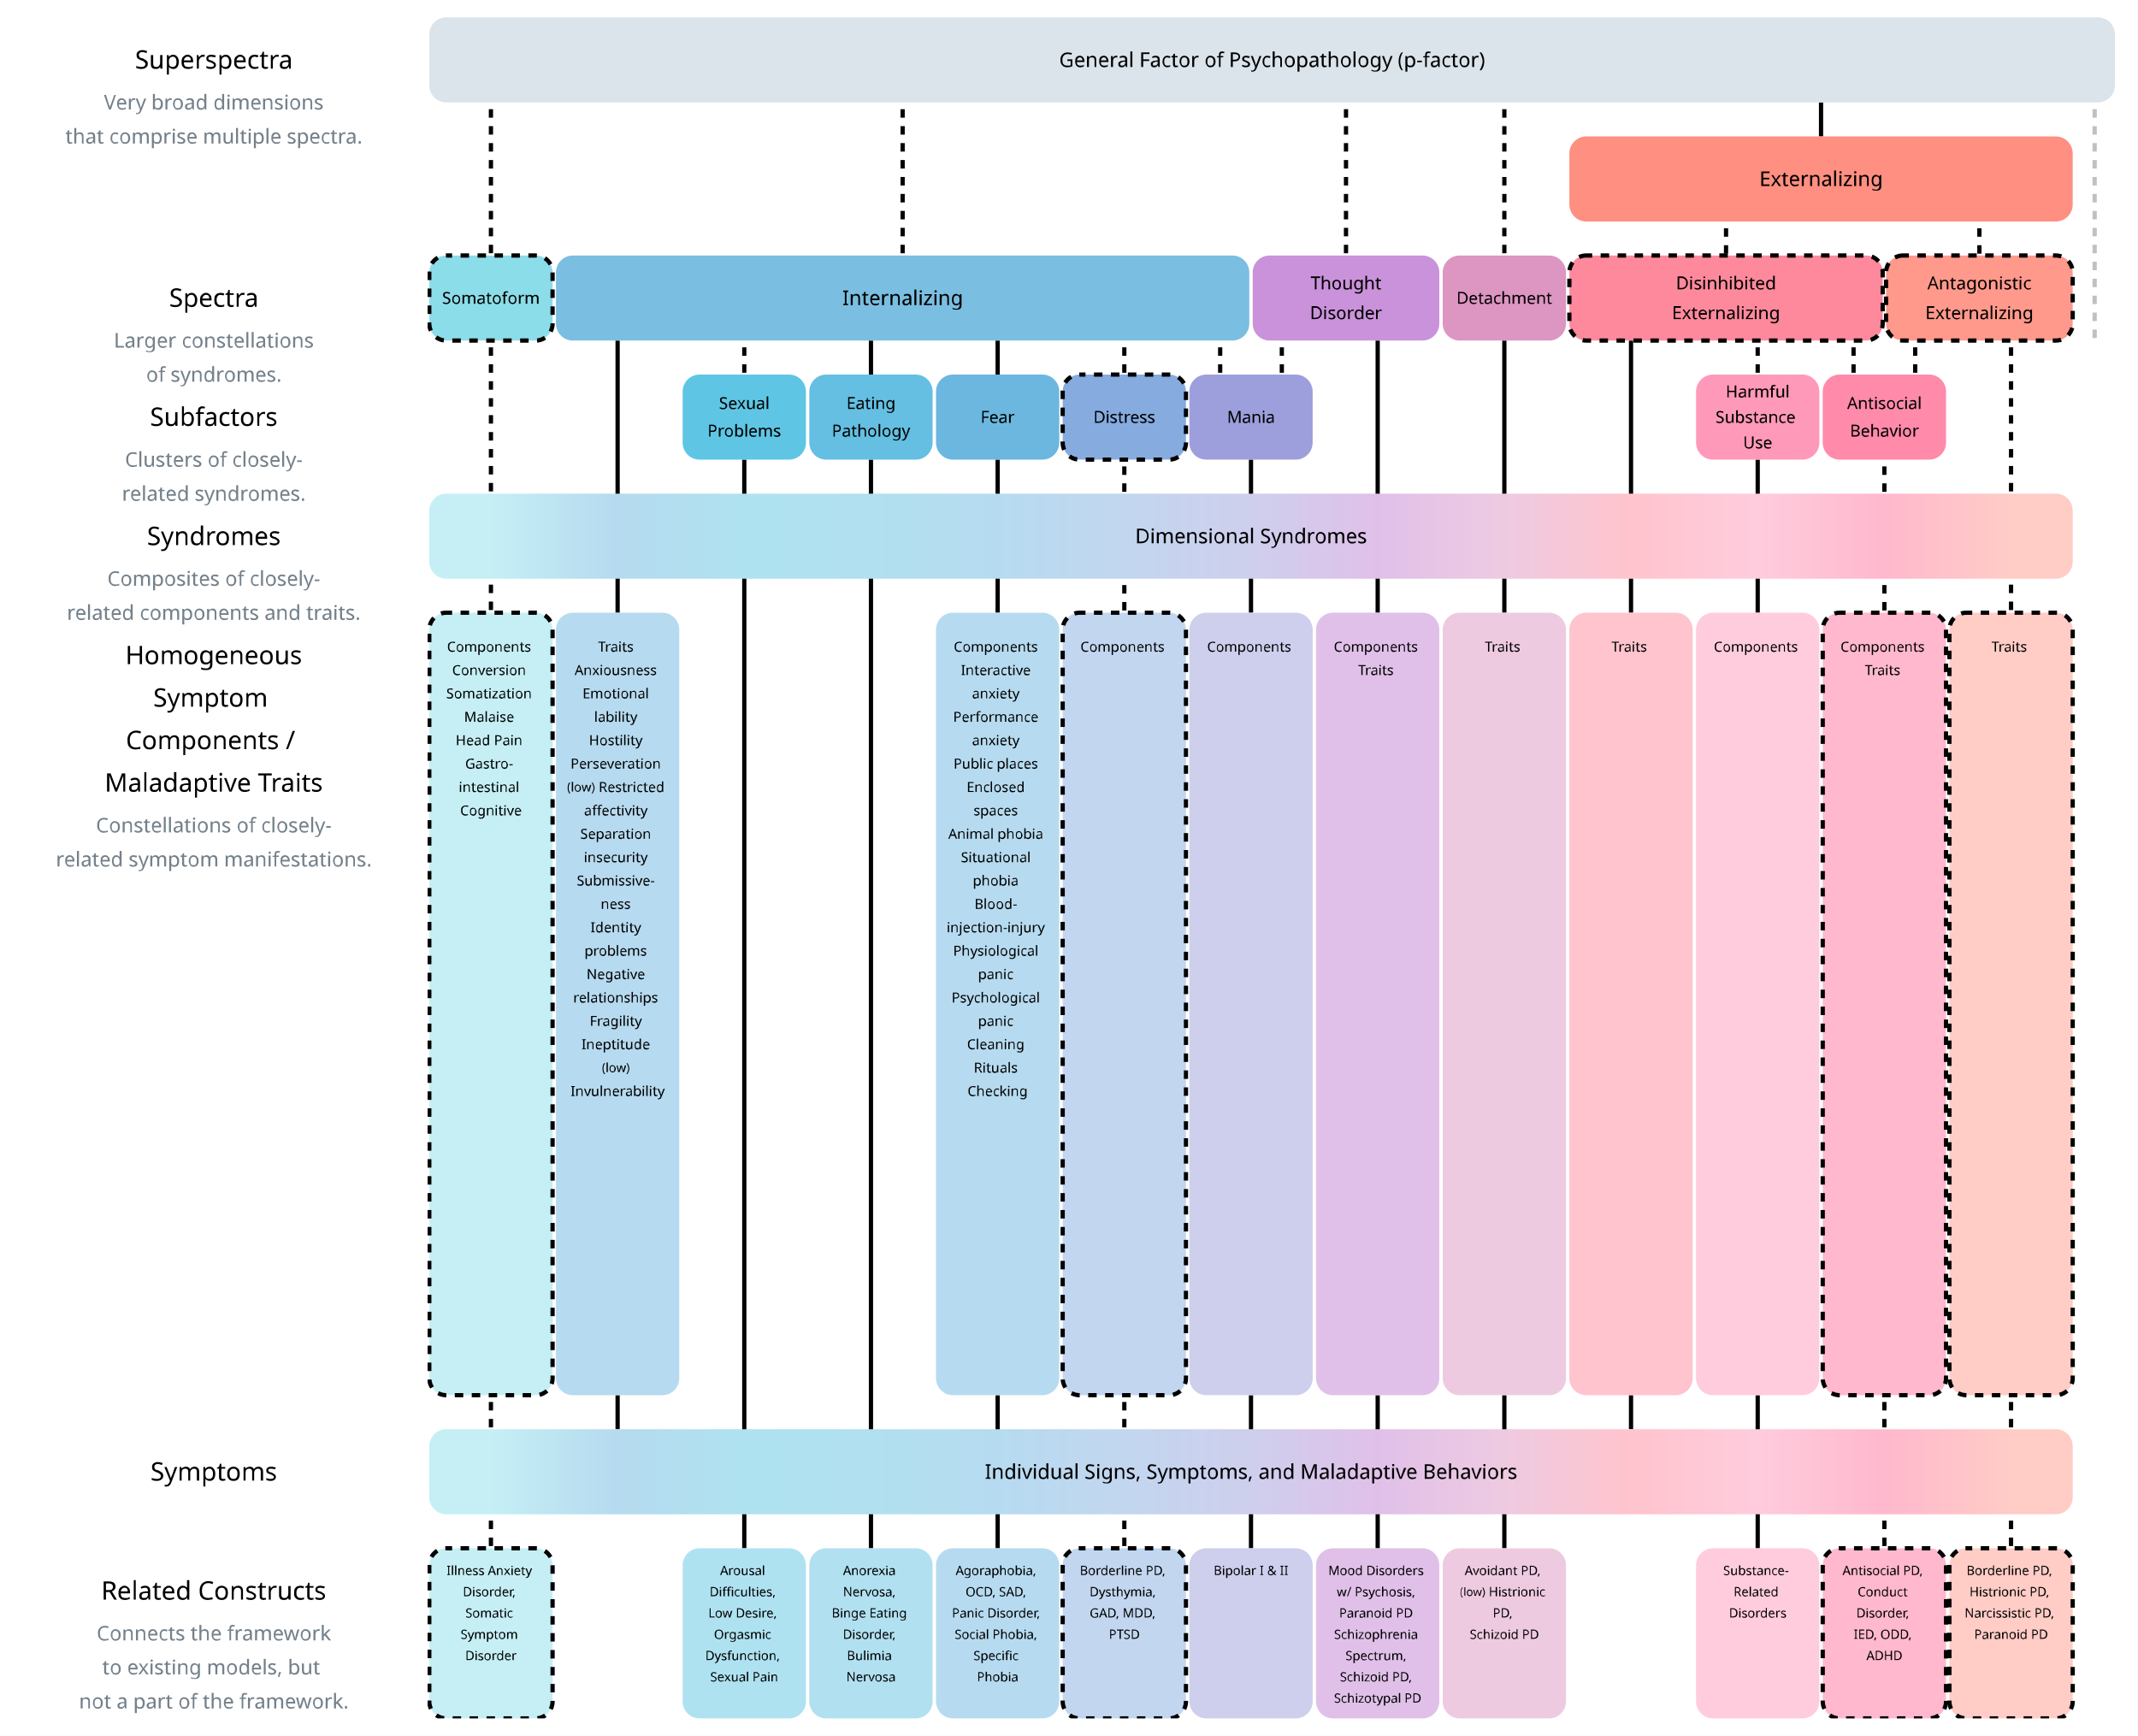
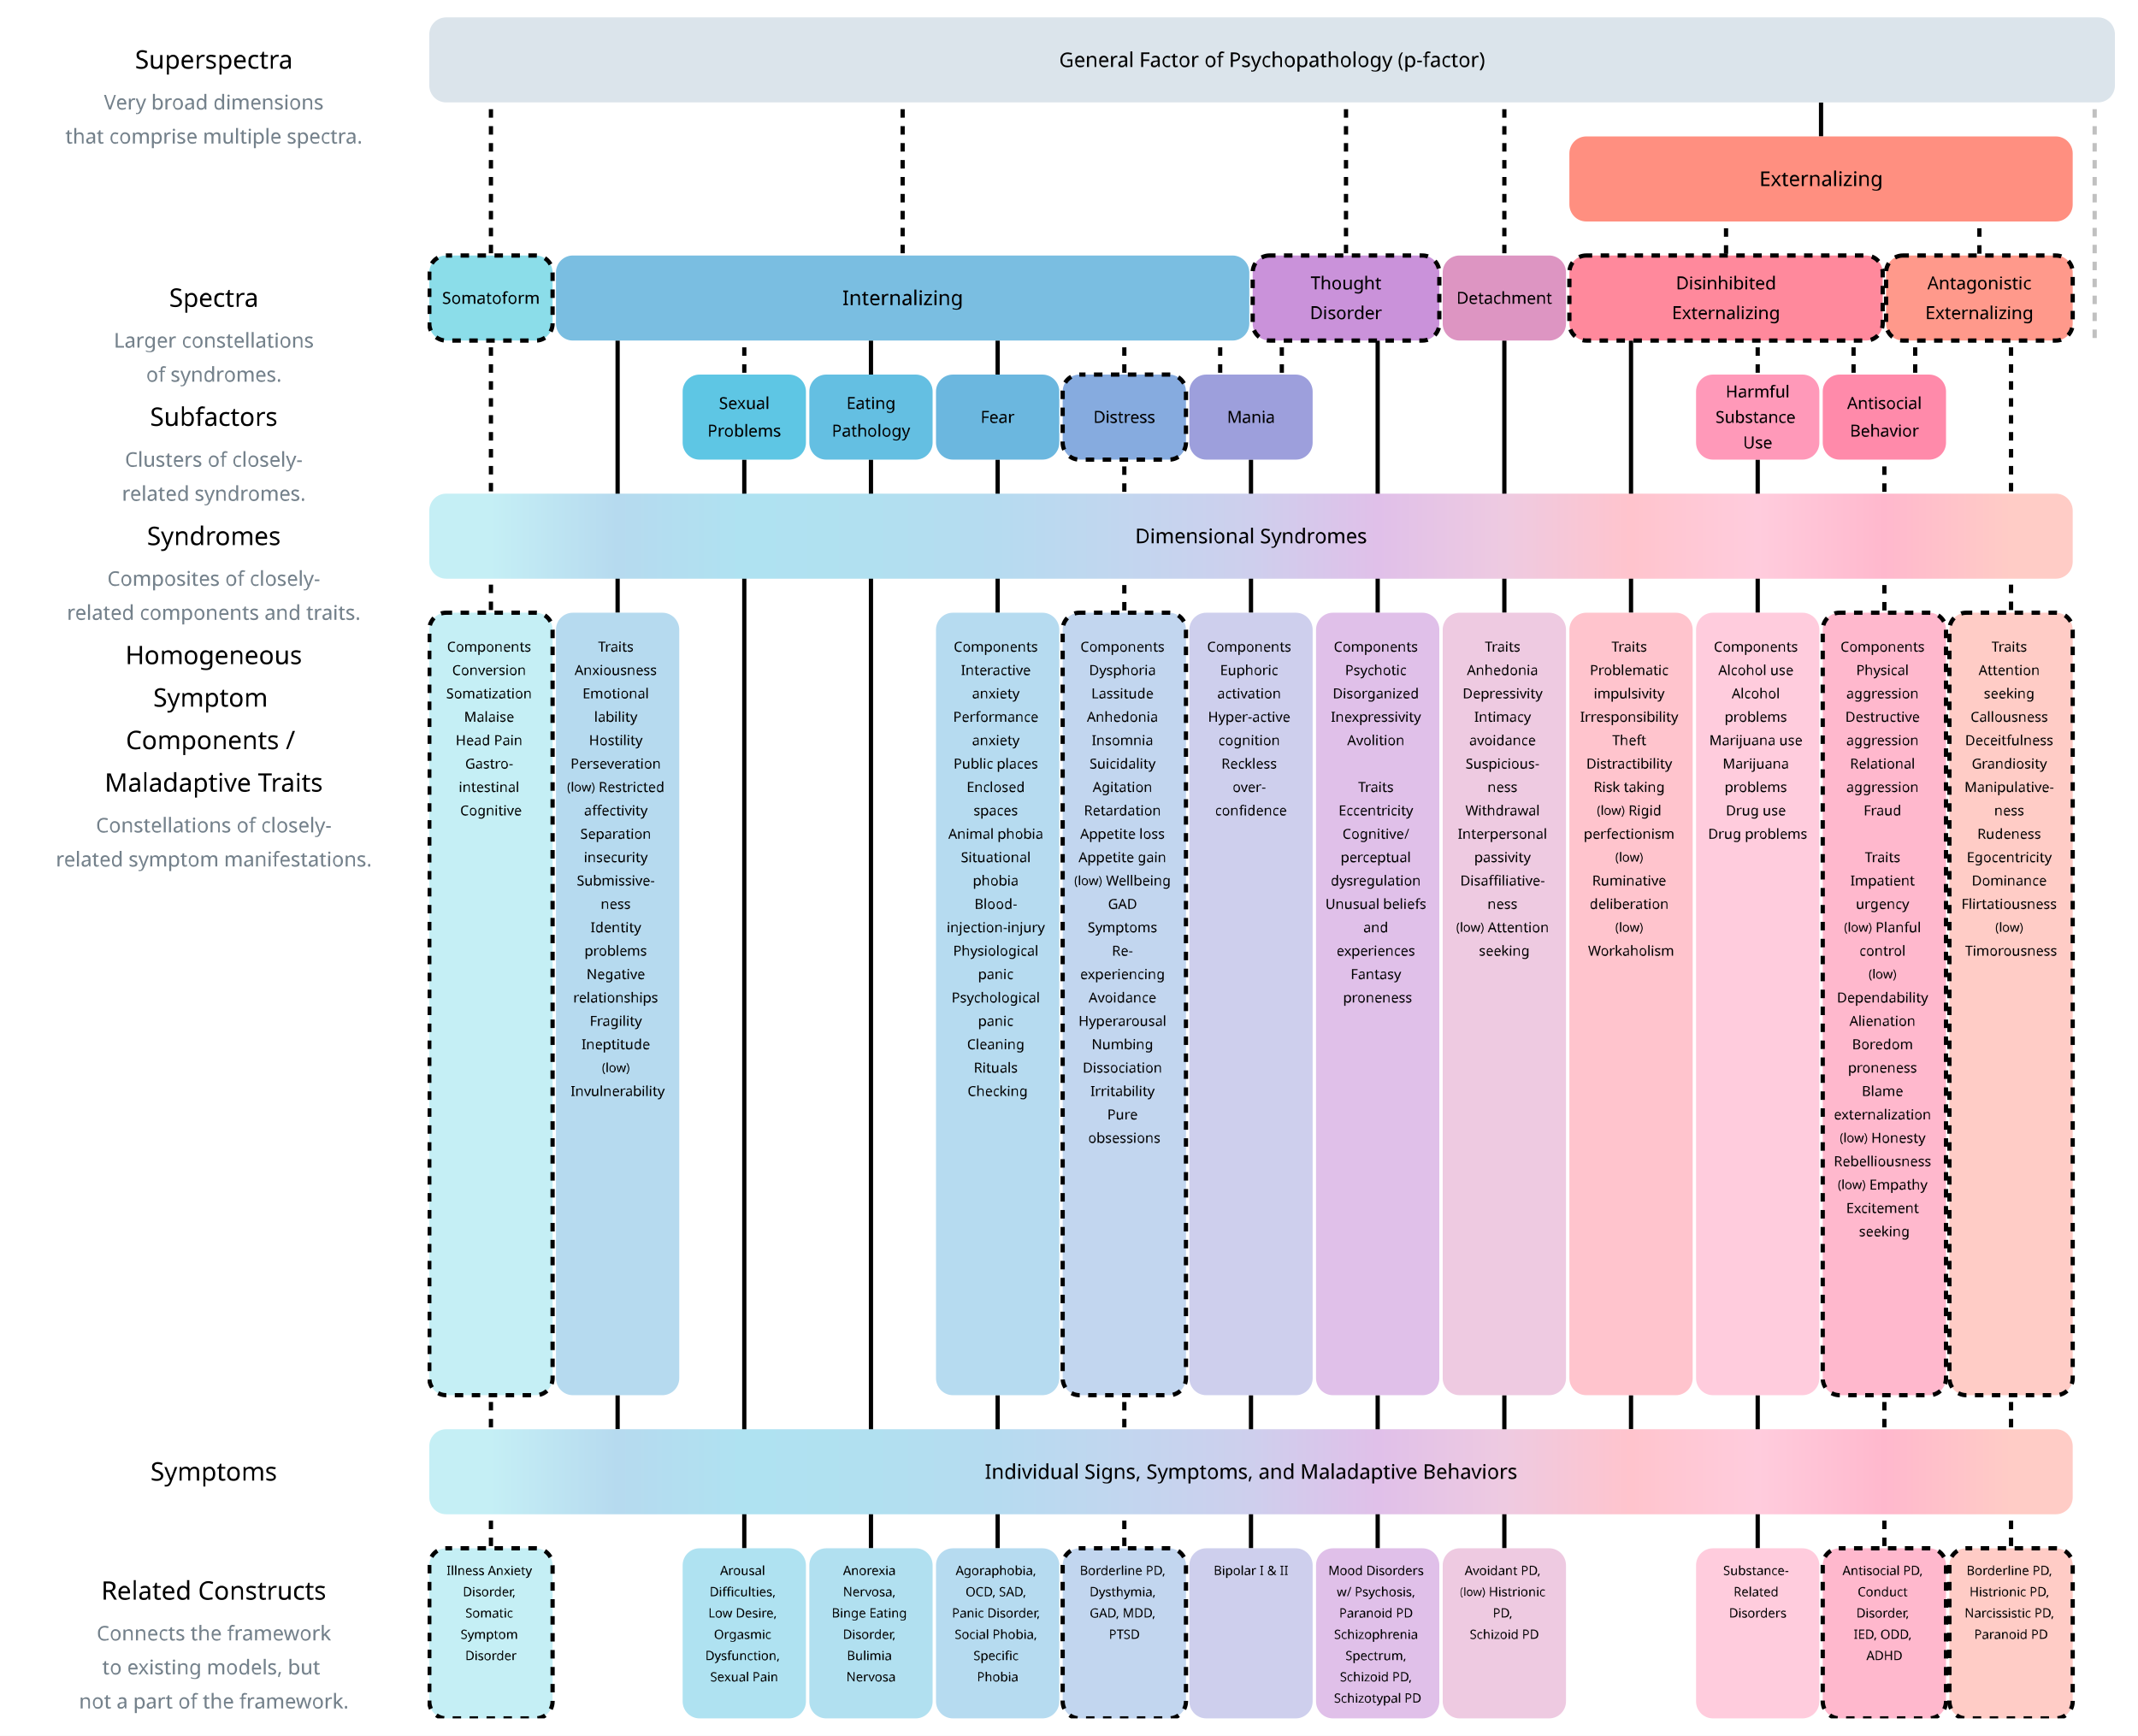
<svg xmlns="http://www.w3.org/2000/svg" version="1.1" viewBox="0 0 101 82" preserveAspectRatio="slice">
  <rect width="100%" height="100%" fill="white" />
  <svg x="1%" y="1%" width="18%" height="98%">
    <g font-size-adjust="0.5" font-family="sans-serif" font-weight="300" text-anchor="middle">
      <g font-size="10%">
        <text x="50%" y="2.5%" dominant-baseline="middle">Superspectra</text>
        <text x="50%" y="16.5%" dominant-baseline="middle">Spectra</text>
        <text x="50%" y="23.5%" dominant-baseline="middle">Subfactors</text>
        <text x="50%" y="30.5%" dominant-baseline="middle">Syndromes</text>
        <text x="50%" y="37.5%" dominant-baseline="middle">Homogeneous<tspan x="50%" dy="2.5%" dominant-baseline="middle">Symptom</tspan>
          <tspan x="50%" dy="2.5%" dominant-baseline="middle">Components / </tspan>
          <tspan x="50%" dy="2.5%" dominant-baseline="middle">Maladaptive Traits</tspan>
        </text>
        <text x="50%" y="85.5%" dominant-baseline="middle">Symptoms</text>
        <text x="50%" y="92.5%" dominant-baseline="middle">Related Constructs</text>
      </g>
      <g font-size="8%" fill="#74818b">
        <text x="50%" y="5%" dominant-baseline="middle">Very broad dimensions<tspan x="50%" dy="2%" dominant-baseline="middle">that comprise multiple spectra.</tspan>
        </text>
        <text x="50%" y="19%" dominant-baseline="middle">Larger constellations<tspan x="50%" dy="2%" dominant-baseline="middle">of syndromes.</tspan>
        </text>
        <text x="50%" y="26%" dominant-baseline="middle">Clusters of closely-<tspan x="50%" dy="2%" dominant-baseline="middle">related syndromes.</tspan>
        </text>
        <text x="50%" y="33%" dominant-baseline="middle">Composites of closely-<tspan x="50%" dy="2%" dominant-baseline="middle">related components and traits.</tspan>
        </text>
        <text x="50%" y="47.5%" dominant-baseline="middle">Constellations of closely-<tspan x="50%" dy="2%" dominant-baseline="middle">related symptom manifestations.</tspan>
        </text>
        <text x="50%" y="95%" dominant-baseline="middle">Connects the framework<tspan x="50%" dy="2%" dominant-baseline="middle">to existing models, but</tspan>
          <tspan x="50%" dy="2%" dominant-baseline="middle">not a part of the framework.</tspan>
        </text>
      </g>
    </g>
  </svg>
  <svg x="20%" y="1%" width="79%" height="98%">
    <defs>
      <linearGradient id="upper">
        <stop offset="0%" stop-color="#8BDDE9" />
        <stop offset="3.845%" stop-color="#8BDDE9" />
        <stop offset="11.535%" stop-color="#6AB6DE" />
        <stop offset="19.225%" stop-color="#5EC6E4" />
        <stop offset="26.915%" stop-color="#64BFE2" />
        <stop offset="34.605%" stop-color="#6BB7DF" />
        <stop offset="42.295%" stop-color="#86ABDF" />
        <stop offset="49.985%" stop-color="#9D9FDC" />
        <stop offset="57.675%" stop-color="#C282D4" />
        <stop offset="65.365%" stop-color="#DD95C2" />
        <stop offset="73.055%" stop-color="#FF899C" />
        <stop offset="80.745%" stop-color="#FF99B9" />
        <stop offset="88.435%" stop-color="#FF7199" />
        <stop offset="96.125%" stop-color="#FF998B" />
        <stop offset="100%" stop-color="#FF998B" />
      </linearGradient>
      <linearGradient id="lower">
        <stop offset="0%" stop-color="#C5EFF5" />
        <stop offset="3.845%" stop-color="#C5EFF5" />
        <stop offset="11.535%" stop-color="#B6DAEF" />
        <stop offset="19.225%" stop-color="#AFE2F1" />
        <stop offset="26.915%" stop-color="#B1E0F0" />
        <stop offset="34.605%" stop-color="#B6DBF0" />
        <stop offset="42.295%" stop-color="#C2D6EF" />
        <stop offset="49.985%" stop-color="#CECFED" />
        <stop offset="57.675%" stop-color="#E0C0E9" />
        <stop offset="65.365%" stop-color="#EECAE1" />
        <stop offset="73.055%" stop-color="#FFC4CD" />
        <stop offset="80.745%" stop-color="#FFCCDD" />
        <stop offset="88.435%" stop-color="#FFB8CD" />
        <stop offset="96.125%" stop-color="#FFCCC6" />
        <stop offset="100%" stop-color="#FFCCC6" />
      </linearGradient>
    </defs>
    <g stroke="black" stroke-width="0.25%">
      <g stroke-dasharray="0.5%,0.5%" stroke-dashoffset="0.6%">
        <line x1="3.75%" x2="3.75%" y1="5%" y2="14%" />
        <line x1="28.125%" x2="28.125%" y1="5%" y2="14%" />
        <line x1="54.375%" x2="54.375%" y1="5%" y2="14%" />
        <line x1="63.75%" x2="63.75%" y1="5%" y2="14%" />
        <line x1="76.875%" x2="76.875%" y1="12%" y2="14%" />
        <line x1="91.875%" x2="91.875%" y1="12%" y2="14%" />
        <line x1="98.7%" x2="98.7%" y1="5%" y2="19%" stroke="silver" />
        <line x1="18.75%" x2="18.75%" y1="19%" y2="21%" />
        <line x1="41.25%" x2="41.25%" y1="19%" y2="21%" />
        <line x1="46.925%" x2="46.925%" y1="19%" y2="21%" />
        <line x1="50.575%" x2="50.575%" y1="19%" y2="21%" />
        <line x1="78.75%" x2="78.75%" y1="19%" y2="21%" />
        <line x1="84.425%" x2="84.425%" y1="19%" y2="21%" />
        <line x1="88.075%" x2="88.075%" y1="19%" y2="21%" />
        <line x1="3.75%" x2="3.75%" y1="19%" y2="35%" />
        <line x1="93.75%" x2="93.75%" y1="19%" y2="35%" />
        <line x1="41.25%" x2="41.25%" y1="26%" y2="35%" />
        <line x1="86.25%" x2="86.25%" y1="26%" y2="35%" />
        <line x1="3.75%" x2="3.75%" y1="81%" y2="90%" />
        <line x1="41.25%" x2="41.25%" y1="81%" y2="90%" />
        <line x1="86.25%" x2="86.25%" y1="81%" y2="90%" />
        <line x1="93.75%" x2="93.75%" y1="81%" y2="90%" />
      </g>
      <line x1="82.5%" x2="82.5%" y1="5%" y2="7%" />
      <line x1="26.25%" x2="26.25%" y1="19%" y2="21%" />
      <line x1="33.75%" x2="33.75%" y1="19%" y2="21%" />
      <line x1="11.25%" x2="11.25%" y1="19%" y2="35%" />
      <line x1="56.25%" x2="56.25%" y1="19%" y2="35%" />
      <line x1="63.75%" x2="63.75%" y1="19%" y2="35%" />
      <line x1="71.25%" x2="71.25%" y1="19%" y2="35%" />
      <line x1="33.75%" x2="33.75%" y1="26%" y2="35%" />
      <line x1="48.75%" x2="48.75%" y1="26%" y2="35%" />
      <line x1="78.75%" x2="78.75%" y1="26%" y2="35%" />
      <line x1="18.75%" x2="18.75%" y1="26%" y2="90%" />
      <line x1="26.25%" x2="26.25%" y1="26%" y2="90%" />
      <line x1="11.25%" x2="11.25%" y1="81%" y2="83%" />
      <line x1="71.25%" x2="71.25%" y1="81%" y2="83%" />
      <line x1="33.75%" x2="33.75%" y1="81%" y2="90%" />
      <line x1="48.75%" x2="48.75%" y1="81%" y2="90%" />
      <line x1="56.25%" x2="56.25%" y1="81%" y2="90%" />
      <line x1="63.75%" x2="63.75%" y1="81%" y2="90%" />
      <line x1="78.75%" x2="78.75%" y1="81%" y2="90%" />
    </g>
    <rect x="0.1%" y="0%" width="99.8%" height="5%" rx="1%" ry="1%" fill="#DBE4EB" />
    <rect x="67.6%" y="7%" width="29.8%" height="5%" rx="1%" ry="1%" fill="#FF8F80" />
    <g stroke="black" stroke-width="0.25%" stroke-dasharray="0.5%,0.5%" stroke-dashoffset="0.15%">
      <rect x="0.1%" y="14%" width="7.3%" height="5%" rx="1%" ry="1%" fill="#8BDDE9" />
+       <rect x="48.85%" y="14%" width="11.05%" height="5%" rx="1%" ry="1%" fill="#CA92DA" />
      <rect x="67.6%" y="14%" width="18.55%" height="5%" rx="1%" ry="1%" fill="#FF899C" />
      <rect x="86.35%" y="14%" width="11.05%" height="5%" rx="1%" ry="1%" fill="#FF998B" />
    </g>
    <rect x="7.6%" y="14%" width="41.05%" height="5%" rx="1%" ry="1%" fill="#7ABEE1" />
-     <rect x="48.85%" y="14%" width="11.05%" height="5%" rx="1%" ry="1%" fill="#CA92DA" />
    <rect x="60.1%" y="14%" width="7.3%" height="5%" rx="1%" ry="1%" fill="#DD95C2" />
    <g stroke="black" stroke-width="0.25%" stroke-dasharray="0.5%,0.5%" stroke-dashoffset="0.15%">
      <rect x="37.6%" y="21%" width="7.3%" height="5%" rx="1%" ry="1%" fill="#86ABDF" />
    </g>
    <rect x="15.1%" y="21%" width="7.3%" height="5%" rx="1%" ry="1%" fill="#5EC6E4" />
    <rect x="22.6%" y="21%" width="7.3%" height="5%" rx="1%" ry="1%" fill="#64BFE2" />
    <rect x="30.1%" y="21%" width="7.3%" height="5%" rx="1%" ry="1%" fill="#6BB7DF" />
    <rect x="45.1%" y="21%" width="7.3%" height="5%" rx="1%" ry="1%" fill="#9D9FDC" />
    <rect x="75.1%" y="21%" width="7.3%" height="5%" rx="1%" ry="1%" fill="#FF99B9" />
    <rect x="82.6%" y="21%" width="7.3%" height="5%" rx="1%" ry="1%" fill="#FF8AAA" />
    <rect x="0.1%" y="28%" width="97.3%" height="5%" rx="1%" ry="1%" fill="url(#lower)" />
    <g stroke="black" stroke-width="0.25%" stroke-dasharray="0.5%,0.5%" stroke-dashoffset="0.15%">
      <rect x="0.1%" y="35%" width="7.3%" height="46%" rx="1%" ry="1%" fill="#C5EFF5" />
      <rect x="37.6%" y="35%" width="7.3%" height="46%" rx="1%" ry="1%" fill="#C2D6EF" />
      <rect x="82.6%" y="35%" width="7.3%" height="46%" rx="1%" ry="1%" fill="#FFB8CD" />
      <rect x="90.1%" y="35%" width="7.3%" height="46%" rx="1%" ry="1%" fill="#FFCCC6" />
    </g>
    <rect x="7.6%" y="35%" width="7.3%" height="46%" rx="1%" ry="1%" fill="#B6DAEF" />
    <rect x="30.1%" y="35%" width="7.3%" height="46%" rx="1%" ry="1%" fill="#B6DBF0" />
    <rect x="45.1%" y="35%" width="7.3%" height="46%" rx="1%" ry="1%" fill="#CECFED" />
    <rect x="52.6%" y="35%" width="7.3%" height="46%" rx="1%" ry="1%" fill="#E0C0E9" />
    <rect x="60.1%" y="35%" width="7.3%" height="46%" rx="1%" ry="1%" fill="#EECAE1" />
    <rect x="67.6%" y="35%" width="7.3%" height="46%" rx="1%" ry="1%" fill="#FFC4CD" />
    <rect x="75.1%" y="35%" width="7.3%" height="46%" rx="1%" ry="1%" fill="#FFCCDD" />
    <rect x="0.1%" y="83%" width="97.3%" height="5%" rx="1%" ry="1%" fill="url(#lower)" />
    <g stroke="black" stroke-width="0.25%" stroke-dasharray="0.5%,0.5%" stroke-dashoffset="0.15%">
      <rect x="0.1%" y="90%" width="7.3%" height="10%" rx="1%" ry="1%" fill="#C5EFF5" />
      <rect x="37.6%" y="90%" width="7.3%" height="10%" rx="1%" ry="1%" fill="#C2D6EF" />
      <rect x="82.6%" y="90%" width="7.3%" height="10%" rx="1%" ry="1%" fill="#FFB8CD" />
      <rect x="90.1%" y="90%" width="7.3%" height="10%" rx="1%" ry="1%" fill="#FFCCC6" />
    </g>
    <rect x="15.1%" y="90%" width="7.3%" height="10%" rx="1%" ry="1%" fill="#AFE2F1" />
    <rect x="22.6%" y="90%" width="7.3%" height="10%" rx="1%" ry="1%" fill="#B1E0F0" />
    <rect x="30.1%" y="90%" width="7.3%" height="10%" rx="1%" ry="1%" fill="#B6DBF0" />
    <rect x="45.1%" y="90%" width="7.3%" height="10%" rx="1%" ry="1%" fill="#CECFED" />
    <rect x="52.6%" y="90%" width="7.3%" height="10%" rx="1%" ry="1%" fill="#E0C0E9" />
    <rect x="60.1%" y="90%" width="7.3%" height="10%" rx="1%" ry="1%" fill="#EECAE1" />
    <rect x="75.1%" y="90%" width="7.3%" height="10%" rx="1%" ry="1%" fill="#FFCCDD" />
    <g font-size-adjust="0.5" font-family="sans-serif" font-weight="300" text-anchor="middle">
      <g font-size="8%">
        <text x="50%" y="2.5%" dominant-baseline="middle">General Factor of Psychopathology (p-factor)</text>
        <text x="82.5%" y="9.5%" dominant-baseline="middle">Externalizing</text>
        <text x="28.125%" y="16.5%" dominant-baseline="middle">Internalizing</text>
        <text x="48.75%" y="30.5%" dominant-baseline="middle">Dimensional Syndromes</text>
        <text x="48.75%" y="85.5%" dominant-baseline="middle">Individual Signs, Symptoms, and Maladaptive Behaviors</text>
      </g>
      <g font-size="7%">
        <text x="54.375%" y="15.625%" dominant-baseline="middle">Thought<tspan x="54.375%" dy="1.75%" dominant-baseline="middle">Disorder</tspan>
        </text>
        <text x="76.875%" y="15.625%" dominant-baseline="middle">Disinhibited<tspan x="76.875%" dy="1.75%" dominant-baseline="middle">Externalizing</tspan>
        </text>
        <text x="91.875%" y="15.625%" dominant-baseline="middle">Antagonistic<tspan x="91.875%" dy="1.75%" dominant-baseline="middle">Externalizing</tspan>
        </text>
      </g>
      <g font-size="6.5%">
        <text x="3.75%" y="16.5%" dominant-baseline="middle">Somatoform</text>
        <text x="63.75%" y="16.5%" dominant-baseline="middle">Detachment</text>
        <text x="18.75%" y="22.688%" dominant-baseline="middle">Sexual<tspan x="18.75%" dy="1.625%" dominant-baseline="middle">Problems</tspan>
        </text>
        <text x="26.25%" y="22.688%" dominant-baseline="middle">Eating<tspan x="26.25%" dy="1.625%" dominant-baseline="middle">Pathology</tspan>
        </text>
        <text x="33.75%" y="23.5%" dominant-baseline="middle">Fear</text>
        <text x="41.25%" y="23.5%" dominant-baseline="middle">Distress</text>
        <text x="48.75%" y="23.5%" dominant-baseline="middle">Mania</text>
        <text x="78.75%" y="22%" dominant-baseline="middle">Harmful<tspan x="78.75%" dy="1.5%" dominant-baseline="middle">Substance</tspan>
          <tspan x="78.75%" dy="1.5%" dominant-baseline="middle">Use</tspan>
        </text>
        <text x="86.25%" y="22.688%" dominant-baseline="middle">Antisocial<tspan x="86.25%" dy="1.625%" dominant-baseline="middle">Behavior</tspan>
        </text>
      </g>
      <g font-size="5.5%">
        <text x="3.75%" y="37%" dominant-baseline="middle">
          <tspan x="3.75%" dominant-baseline="middle" font-weight="500">Components</tspan>
          <tspan x="3.75%" dy="1.375%" dominant-baseline="middle">Conversion</tspan>
          <tspan x="3.75%" dy="1.375%" dominant-baseline="middle">Somatization</tspan>
          <tspan x="3.75%" dy="1.375%" dominant-baseline="middle">Malaise</tspan>
          <tspan x="3.75%" dy="1.375%" dominant-baseline="middle">Head Pain</tspan>
          <tspan x="3.75%" dy="1.375%" dominant-baseline="middle">Gastro-</tspan>
          <tspan x="3.75%" dy="1.375%" dominant-baseline="middle">intestinal</tspan>
          <tspan x="3.75%" dy="1.375%" dominant-baseline="middle">Cognitive</tspan>
        </text>
        <text x="11.25%" y="37%" dominant-baseline="middle">
          <tspan x="11.25%" dominant-baseline="middle" font-weight="500">Traits</tspan>
          <tspan x="11.25%" dy="1.375%" dominant-baseline="middle">Anxiousness</tspan>
          <tspan x="11.25%" dy="1.375%" dominant-baseline="middle">Emotional</tspan>
          <tspan x="11.25%" dy="1.375%" dominant-baseline="middle">lability</tspan>
          <tspan x="11.25%" dy="1.375%" dominant-baseline="middle">Hostility</tspan>
          <tspan x="11.25%" dy="1.375%" dominant-baseline="middle">Perseveration</tspan>
          <tspan x="11.25%" dy="1.375%" dominant-baseline="middle">
            <tspan dominant-baseline="middle" font-size="90%">(low)</tspan> Restricted</tspan>
          <tspan x="11.25%" dy="1.375%" dominant-baseline="middle">affectivity</tspan>
          <tspan x="11.25%" dy="1.375%" dominant-baseline="middle">Separation</tspan>
          <tspan x="11.25%" dy="1.375%" dominant-baseline="middle">insecurity</tspan>
          <tspan x="11.25%" dy="1.375%" dominant-baseline="middle">Submissive-</tspan>
          <tspan x="11.25%" dy="1.375%" dominant-baseline="middle">ness</tspan>
          <tspan x="11.25%" dy="1.375%" dominant-baseline="middle">Identity</tspan>
          <tspan x="11.25%" dy="1.375%" dominant-baseline="middle">problems</tspan>
          <tspan x="11.25%" dy="1.375%" dominant-baseline="middle">Negative</tspan>
          <tspan x="11.25%" dy="1.375%" dominant-baseline="middle">relationships</tspan>
          <tspan x="11.25%" dy="1.375%" dominant-baseline="middle">Fragility</tspan>
          <tspan x="11.25%" dy="1.375%" dominant-baseline="middle">Ineptitude</tspan>
          <tspan x="11.25%" dy="1.375%" dominant-baseline="middle" font-size="90%">(low)</tspan>
          <tspan x="11.25%" dy="1.375%" dominant-baseline="middle">Invulnerability</tspan>
        </text>
        <text x="33.75%" y="37%" dominant-baseline="middle">
          <tspan x="33.75%" dominant-baseline="middle" font-weight="500">Components</tspan>
          <tspan x="33.75%" dy="1.375%" dominant-baseline="middle">Interactive</tspan>
          <tspan x="33.75%" dy="1.375%" dominant-baseline="middle">anxiety</tspan>
          <tspan x="33.75%" dy="1.375%" dominant-baseline="middle">Performance</tspan>
          <tspan x="33.75%" dy="1.375%" dominant-baseline="middle">anxiety</tspan>
          <tspan x="33.75%" dy="1.375%" dominant-baseline="middle">Public places</tspan>
          <tspan x="33.75%" dy="1.375%" dominant-baseline="middle">Enclosed</tspan>
          <tspan x="33.75%" dy="1.375%" dominant-baseline="middle">spaces</tspan>
          <tspan x="33.75%" dy="1.375%" dominant-baseline="middle">Animal phobia</tspan>
          <tspan x="33.75%" dy="1.375%" dominant-baseline="middle">Situational</tspan>
          <tspan x="33.75%" dy="1.375%" dominant-baseline="middle">phobia</tspan>
          <tspan x="33.75%" dy="1.375%" dominant-baseline="middle">Blood-</tspan>
          <tspan x="33.75%" dy="1.375%" dominant-baseline="middle">injection-injury</tspan>
          <tspan x="33.75%" dy="1.375%" dominant-baseline="middle">Physiological</tspan>
          <tspan x="33.75%" dy="1.375%" dominant-baseline="middle">panic</tspan>
          <tspan x="33.75%" dy="1.375%" dominant-baseline="middle">Psychological</tspan>
          <tspan x="33.75%" dy="1.375%" dominant-baseline="middle">panic</tspan>
          <tspan x="33.75%" dy="1.375%" dominant-baseline="middle">Cleaning</tspan>
          <tspan x="33.75%" dy="1.375%" dominant-baseline="middle">Rituals</tspan>
          <tspan x="33.75%" dy="1.375%" dominant-baseline="middle">Checking</tspan>
        </text>
        <text x="41.25%" y="37%" dominant-baseline="middle">
          <tspan x="41.25%" dominant-baseline="middle" font-weight="500">Components</tspan>
-           <tspan x="41.25%" dy="1.375%" dominant-baseline="middle" />
+           <tspan x="41.25%" dy="1.375%" dominant-baseline="middle">Dysphoria</tspan>
+           <tspan x="41.25%" dy="1.375%" dominant-baseline="middle">Lassitude</tspan>
+           <tspan x="41.25%" dy="1.375%" dominant-baseline="middle">Anhedonia</tspan>
+           <tspan x="41.25%" dy="1.375%" dominant-baseline="middle">Insomnia</tspan>
+           <tspan x="41.25%" dy="1.375%" dominant-baseline="middle">Suicidality</tspan>
+           <tspan x="41.25%" dy="1.375%" dominant-baseline="middle">Agitation</tspan>
+           <tspan x="41.25%" dy="1.375%" dominant-baseline="middle">Retardation</tspan>
+           <tspan x="41.25%" dy="1.375%" dominant-baseline="middle">Appetite loss</tspan>
+           <tspan x="41.25%" dy="1.375%" dominant-baseline="middle">Appetite gain</tspan>
+           <tspan x="41.25%" dy="1.375%" dominant-baseline="middle">
+             <tspan dominant-baseline="middle" font-size="90%">(low)</tspan> Wellbeing</tspan>
+           <tspan x="41.25%" dy="1.375%" dominant-baseline="middle">GAD</tspan>
+           <tspan x="41.25%" dy="1.375%" dominant-baseline="middle">Symptoms</tspan>
+           <tspan x="41.25%" dy="1.375%" dominant-baseline="middle">Re-</tspan>
+           <tspan x="41.25%" dy="1.375%" dominant-baseline="middle">experiencing</tspan>
+           <tspan x="41.25%" dy="1.375%" dominant-baseline="middle">Avoidance</tspan>
+           <tspan x="41.25%" dy="1.375%" dominant-baseline="middle">Hyperarousal</tspan>
+           <tspan x="41.25%" dy="1.375%" dominant-baseline="middle">Numbing</tspan>
+           <tspan x="41.25%" dy="1.375%" dominant-baseline="middle">Dissociation</tspan>
+           <tspan x="41.25%" dy="1.375%" dominant-baseline="middle">Irritability</tspan>
+           <tspan x="41.25%" dy="1.375%" dominant-baseline="middle">Pure</tspan>
+           <tspan x="41.25%" dy="1.375%" dominant-baseline="middle">obsessions</tspan>
        </text>
        <text x="48.75%" y="37%" dominant-baseline="middle">
          <tspan x="48.75%" dominant-baseline="middle" font-weight="500">Components</tspan>
-           <tspan x="48.75%" dy="1.375%" dominant-baseline="middle" />
+           <tspan x="48.75%" dy="1.375%" dominant-baseline="middle">Euphoric</tspan>
+           <tspan x="48.75%" dy="1.375%" dominant-baseline="middle">activation</tspan>
+           <tspan x="48.75%" dy="1.375%" dominant-baseline="middle">Hyper-active</tspan>
+           <tspan x="48.75%" dy="1.375%" dominant-baseline="middle">cognition</tspan>
+           <tspan x="48.75%" dy="1.375%" dominant-baseline="middle">Reckless</tspan>
+           <tspan x="48.75%" dy="1.375%" dominant-baseline="middle">over-</tspan>
+           <tspan x="48.75%" dy="1.375%" dominant-baseline="middle">confidence</tspan>
        </text>
        <text x="56.25%" y="37%" dominant-baseline="middle">
          <tspan x="56.25%" dominant-baseline="middle" font-weight="500">Components</tspan>
-           <tspan x="56.25%" dy="1.375%" dominant-baseline="middle" />
-           <tspan x="56.25%" dy="1.375%" dominant-baseline="middle" font-weight="500">Traits</tspan>
-           <tspan x="56.25%" dy="1.375%" dominant-baseline="middle" />
+           <tspan x="56.25%" dy="1.375%" dominant-baseline="middle">Psychotic</tspan>
+           <tspan x="56.25%" dy="1.375%" dominant-baseline="middle">Disorganized</tspan>
+           <tspan x="56.25%" dy="1.375%" dominant-baseline="middle">Inexpressivity</tspan>
+           <tspan x="56.25%" dy="1.375%" dominant-baseline="middle">Avolition</tspan>
+           <tspan x="56.25%" dy="2.75%" dominant-baseline="middle" font-weight="500">Traits</tspan>
+           <tspan x="56.25%" dy="1.375%" dominant-baseline="middle">Eccentricity</tspan>
+           <tspan x="56.25%" dy="1.375%" dominant-baseline="middle">Cognitive/</tspan>
+           <tspan x="56.25%" dy="1.375%" dominant-baseline="middle">perceptual</tspan>
+           <tspan x="56.25%" dy="1.375%" dominant-baseline="middle">dysregulation</tspan>
+           <tspan x="56.25%" dy="1.375%" dominant-baseline="middle">Unusual beliefs</tspan>
+           <tspan x="56.25%" dy="1.375%" dominant-baseline="middle">and</tspan>
+           <tspan x="56.25%" dy="1.375%" dominant-baseline="middle">experiences</tspan>
+           <tspan x="56.25%" dy="1.375%" dominant-baseline="middle">Fantasy</tspan>
+           <tspan x="56.25%" dy="1.375%" dominant-baseline="middle">proneness</tspan>
        </text>
        <text x="63.75%" y="37%" dominant-baseline="middle">
          <tspan x="63.75%" dominant-baseline="middle" font-weight="500">Traits</tspan>
-           <tspan x="63.75%" dy="1.375%" dominant-baseline="middle" />
+           <tspan x="63.75%" dy="1.375%" dominant-baseline="middle">Anhedonia</tspan>
+           <tspan x="63.75%" dy="1.375%" dominant-baseline="middle">Depressivity</tspan>
+           <tspan x="63.75%" dy="1.375%" dominant-baseline="middle">Intimacy</tspan>
+           <tspan x="63.75%" dy="1.375%" dominant-baseline="middle">avoidance</tspan>
+           <tspan x="63.75%" dy="1.375%" dominant-baseline="middle">Suspicious-</tspan>
+           <tspan x="63.75%" dy="1.375%" dominant-baseline="middle">ness</tspan>
+           <tspan x="63.75%" dy="1.375%" dominant-baseline="middle">Withdrawal</tspan>
+           <tspan x="63.75%" dy="1.375%" dominant-baseline="middle">Interpersonal</tspan>
+           <tspan x="63.75%" dy="1.375%" dominant-baseline="middle">passivity</tspan>
+           <tspan x="63.75%" dy="1.375%" dominant-baseline="middle">Disaffiliative-</tspan>
+           <tspan x="63.75%" dy="1.375%" dominant-baseline="middle">ness</tspan>
+           <tspan x="63.75%" dy="1.375%" dominant-baseline="middle">
+             <tspan dominant-baseline="middle" font-size="90%">(low)</tspan> Attention</tspan>
+           <tspan x="63.75%" dy="1.375%" dominant-baseline="middle">seeking</tspan>
        </text>
        <text x="71.25%" y="37%" dominant-baseline="middle">
          <tspan x="71.25%" dominant-baseline="middle" font-weight="500">Traits</tspan>
-           <tspan x="71.25%" dy="1.375%" dominant-baseline="middle" />
+           <tspan x="71.25%" dy="1.375%" dominant-baseline="middle">Problematic</tspan>
+           <tspan x="71.25%" dy="1.375%" dominant-baseline="middle">impulsivity</tspan>
+           <tspan x="71.25%" dy="1.375%" dominant-baseline="middle">Irresponsibility</tspan>
+           <tspan x="71.25%" dy="1.375%" dominant-baseline="middle">Theft</tspan>
+           <tspan x="71.25%" dy="1.375%" dominant-baseline="middle">Distractibility</tspan>
+           <tspan x="71.25%" dy="1.375%" dominant-baseline="middle">Risk taking</tspan>
+           <tspan x="71.25%" dy="1.375%" dominant-baseline="middle">
+             <tspan dominant-baseline="middle" font-size="90%">(low)</tspan> Rigid</tspan>
+           <tspan x="71.25%" dy="1.375%" dominant-baseline="middle">perfectionism</tspan>
+           <tspan x="71.25%" dy="1.375%" dominant-baseline="middle" font-size="90%">(low)</tspan>
+           <tspan x="71.25%" dy="1.375%" dominant-baseline="middle">Ruminative</tspan>
+           <tspan x="71.25%" dy="1.375%" dominant-baseline="middle">deliberation</tspan>
+           <tspan x="71.25%" dy="1.375%" dominant-baseline="middle" font-size="90%">(low)</tspan>
+           <tspan x="71.25%" dy="1.375%" dominant-baseline="middle">Workaholism</tspan>
        </text>
        <text x="78.75%" y="37%" dominant-baseline="middle">
          <tspan x="78.75%" dominant-baseline="middle" font-weight="500">Components</tspan>
-           <tspan x="78.75%" dy="1.375%" dominant-baseline="middle" />
+           <tspan x="78.75%" dy="1.375%" dominant-baseline="middle">Alcohol use</tspan>
+           <tspan x="78.75%" dy="1.375%" dominant-baseline="middle">Alcohol</tspan>
+           <tspan x="78.75%" dy="1.375%" dominant-baseline="middle">problems</tspan>
+           <tspan x="78.75%" dy="1.375%" dominant-baseline="middle">Marijuana use</tspan>
+           <tspan x="78.75%" dy="1.375%" dominant-baseline="middle">Marijuana</tspan>
+           <tspan x="78.75%" dy="1.375%" dominant-baseline="middle">problems</tspan>
+           <tspan x="78.75%" dy="1.375%" dominant-baseline="middle">Drug use</tspan>
+           <tspan x="78.75%" dy="1.375%" dominant-baseline="middle">Drug problems</tspan>
        </text>
        <text x="86.25%" y="37%" dominant-baseline="middle">
          <tspan x="86.25%" dominant-baseline="middle" font-weight="500">Components</tspan>
-           <tspan x="86.25%" dy="1.375%" dominant-baseline="middle" />
-           <tspan x="86.25%" dy="1.375%" dominant-baseline="middle" font-weight="500">Traits</tspan>
-           <tspan x="86.25%" dy="1.375%" dominant-baseline="middle" />
+           <tspan x="86.25%" dy="1.375%" dominant-baseline="middle">Physical</tspan>
+           <tspan x="86.25%" dy="1.375%" dominant-baseline="middle">aggression</tspan>
+           <tspan x="86.25%" dy="1.375%" dominant-baseline="middle">Destructive</tspan>
+           <tspan x="86.25%" dy="1.375%" dominant-baseline="middle">aggression</tspan>
+           <tspan x="86.25%" dy="1.375%" dominant-baseline="middle">Relational</tspan>
+           <tspan x="86.25%" dy="1.375%" dominant-baseline="middle">aggression</tspan>
+           <tspan x="86.25%" dy="1.375%" dominant-baseline="middle">Fraud</tspan>
+           <tspan x="86.25%" dy="2.75%" dominant-baseline="middle" font-weight="500">Traits</tspan>
+           <tspan x="86.25%" dy="1.375%" dominant-baseline="middle">Impatient</tspan>
+           <tspan x="86.25%" dy="1.375%" dominant-baseline="middle">urgency</tspan>
+           <tspan x="86.25%" dy="1.375%" dominant-baseline="middle">
+             <tspan dominant-baseline="middle" font-size="90%">(low)</tspan> Planful</tspan>
+           <tspan x="86.25%" dy="1.375%" dominant-baseline="middle">control</tspan>
+           <tspan x="86.25%" dy="1.375%" dominant-baseline="middle" font-size="90%">(low)</tspan>
+           <tspan x="86.25%" dy="1.375%" dominant-baseline="middle">Dependability</tspan>
+           <tspan x="86.25%" dy="1.375%" dominant-baseline="middle">Alienation</tspan>
+           <tspan x="86.25%" dy="1.375%" dominant-baseline="middle">Boredom</tspan>
+           <tspan x="86.25%" dy="1.375%" dominant-baseline="middle">proneness</tspan>
+           <tspan x="86.25%" dy="1.375%" dominant-baseline="middle">Blame</tspan>
+           <tspan x="86.25%" dy="1.375%" dominant-baseline="middle">externalization</tspan>
+           <tspan x="86.25%" dy="1.375%" dominant-baseline="middle">
+             <tspan dominant-baseline="middle" font-size="90%">(low)</tspan> Honesty</tspan>
+           <tspan x="86.25%" dy="1.375%" dominant-baseline="middle">Rebelliousness</tspan>
+           <tspan x="86.25%" dy="1.375%" dominant-baseline="middle">
+             <tspan dominant-baseline="middle" font-size="90%">(low)</tspan> Empathy</tspan>
+           <tspan x="86.25%" dy="1.375%" dominant-baseline="middle">Excitement</tspan>
+           <tspan x="86.25%" dy="1.375%" dominant-baseline="middle">seeking</tspan>
        </text>
        <text x="93.75%" y="37%" dominant-baseline="middle">
          <tspan x="93.75%" dominant-baseline="middle" font-weight="500">Traits</tspan>
-           <tspan x="93.75%" dy="1.375%" dominant-baseline="middle" />
+           <tspan x="93.75%" dy="1.375%" dominant-baseline="middle">Attention</tspan>
+           <tspan x="93.75%" dy="1.375%" dominant-baseline="middle">seeking</tspan>
+           <tspan x="93.75%" dy="1.375%" dominant-baseline="middle">Callousness</tspan>
+           <tspan x="93.75%" dy="1.375%" dominant-baseline="middle">Deceitfulness</tspan>
+           <tspan x="93.75%" dy="1.375%" dominant-baseline="middle">Grandiosity</tspan>
+           <tspan x="93.75%" dy="1.375%" dominant-baseline="middle">Manipulative-</tspan>
+           <tspan x="93.75%" dy="1.375%" dominant-baseline="middle">ness</tspan>
+           <tspan x="93.75%" dy="1.375%" dominant-baseline="middle">Rudeness</tspan>
+           <tspan x="93.75%" dy="1.375%" dominant-baseline="middle">Egocentricity</tspan>
+           <tspan x="93.75%" dy="1.375%" dominant-baseline="middle">Dominance</tspan>
+           <tspan x="93.75%" dy="1.375%" dominant-baseline="middle">Flirtatiousness</tspan>
+           <tspan x="93.75%" dy="1.375%" dominant-baseline="middle" font-size="90%">(low)</tspan>
+           <tspan x="93.75%" dy="1.375%" dominant-baseline="middle">Timorousness</tspan>
        </text>
      </g>
      <g font-size="5%">
        <text x="3.75%" y="91.312%" dominant-baseline="middle">Illness Anxiety
					<tspan x="3.75%" dy="1.25%" dominant-baseline="middle">Disorder,</tspan>
          <tspan x="3.75%" dy="1.25%" dominant-baseline="middle">Somatic</tspan>
          <tspan x="3.75%" dy="1.25%" dominant-baseline="middle">Symptom</tspan>
          <tspan x="3.75%" dy="1.25%" dominant-baseline="middle">Disorder</tspan>
        </text>
        <text x="18.75%" y="91.312%" dominant-baseline="middle">Arousal
					<tspan x="18.75%" dy="1.25%" dominant-baseline="middle">Difficulties,</tspan>
          <tspan x="18.75%" dy="1.25%" dominant-baseline="middle">Low Desire,</tspan>
          <tspan x="18.75%" dy="1.25%" dominant-baseline="middle">Orgasmic</tspan>
          <tspan x="18.75%" dy="1.25%" dominant-baseline="middle">Dysfunction,</tspan>
          <tspan x="18.75%" dy="1.25%" dominant-baseline="middle">Sexual Pain</tspan>
        </text>
        <text x="26.25%" y="91.312%" dominant-baseline="middle">Anorexia
					<tspan x="26.25%" dy="1.25%" dominant-baseline="middle">Nervosa,</tspan>
          <tspan x="26.25%" dy="1.25%" dominant-baseline="middle">Binge Eating</tspan>
          <tspan x="26.25%" dy="1.25%" dominant-baseline="middle">Disorder,</tspan>
          <tspan x="26.25%" dy="1.25%" dominant-baseline="middle">Bulimia</tspan>
          <tspan x="26.25%" dy="1.25%" dominant-baseline="middle">Nervosa</tspan>
        </text>
        <text x="33.75%" y="91.312%" dominant-baseline="middle">Agoraphobia,
					<tspan x="33.75%" dy="1.25%" dominant-baseline="middle">OCD, SAD,</tspan>
          <tspan x="33.75%" dy="1.25%" dominant-baseline="middle">Panic Disorder,</tspan>
          <tspan x="33.75%" dy="1.25%" dominant-baseline="middle">Social Phobia,</tspan>
          <tspan x="33.75%" dy="1.25%" dominant-baseline="middle">Specific</tspan>
          <tspan x="33.75%" dy="1.25%" dominant-baseline="middle">Phobia</tspan>
        </text>
        <text x="41.25%" y="91.312%" dominant-baseline="middle">Borderline PD,
					<tspan x="41.25%" dy="1.25%" dominant-baseline="middle">Dysthymia,</tspan>
          <tspan x="41.25%" dy="1.25%" dominant-baseline="middle">GAD, MDD,</tspan>
          <tspan x="41.25%" dy="1.25%" dominant-baseline="middle">PTSD</tspan>
        </text>
        <text x="48.75%" y="91.312%" dominant-baseline="middle">Bipolar I &amp; II</text>
        <text x="56.25%" y="91.312%" dominant-baseline="middle">Mood Disorders
					<tspan x="56.25%" dy="1.25%" dominant-baseline="middle">w/ Psychosis,</tspan>
          <tspan x="56.25%" dy="1.25%" dominant-baseline="middle" />
          <tspan x="56.25%" dy="1.25%" dominant-baseline="middle">Paranoid PD</tspan>
          <tspan x="56.25%" dy="1.25%" dominant-baseline="middle">Schizophrenia </tspan>
          <tspan x="56.25%" dy="1.25%" dominant-baseline="middle">Spectrum,</tspan>
          <tspan x="56.25%" dy="1.25%" dominant-baseline="middle">Schizoid PD,</tspan>
          <tspan x="56.25%" dy="1.25%" dominant-baseline="middle">Schizotypal PD</tspan>
        </text>
        <text x="63.75%" y="91.312%" dominant-baseline="middle">Avoidant PD,
					<tspan x="63.75%" dy="1.25%" dominant-baseline="middle">
            <tspan dominant-baseline="middle" font-size="90%">(low)</tspan> Histrionic</tspan>
          <tspan x="63.75%" dy="1.25%" dominant-baseline="middle">PD,</tspan>
          <tspan x="63.75%" dy="1.25%" dominant-baseline="middle">Schizoid PD</tspan>
        </text>
        <text x="78.75%" y="91.312%" dominant-baseline="middle">Substance-
					<tspan x="78.75%" dy="1.25%" dominant-baseline="middle">Related</tspan>
          <tspan x="78.75%" dy="1.25%" dominant-baseline="middle">Disorders</tspan>
        </text>
        <text x="86.25%" y="91.312%" dominant-baseline="middle">Antisocial PD,
					<tspan x="86.25%" dy="1.25%" dominant-baseline="middle">Conduct</tspan>
          <tspan x="86.25%" dy="1.25%" dominant-baseline="middle">Disorder,</tspan>
          <tspan x="86.25%" dy="1.25%" dominant-baseline="middle">IED, ODD,</tspan>
          <tspan x="86.25%" dy="1.25%" dominant-baseline="middle">ADHD</tspan>
        </text>
        <text x="93.75%" y="91.312%" dominant-baseline="middle">Borderline PD,
					<tspan x="93.75%" dy="1.25%" dominant-baseline="middle">Histrionic PD,</tspan>
          <tspan x="93.75%" dy="1.25%" dominant-baseline="middle">Narcissistic PD,</tspan>
          <tspan x="93.75%" dy="1.25%" dominant-baseline="middle">Paranoid PD</tspan>
        </text>
      </g>
    </g>
  </svg>
</svg>
